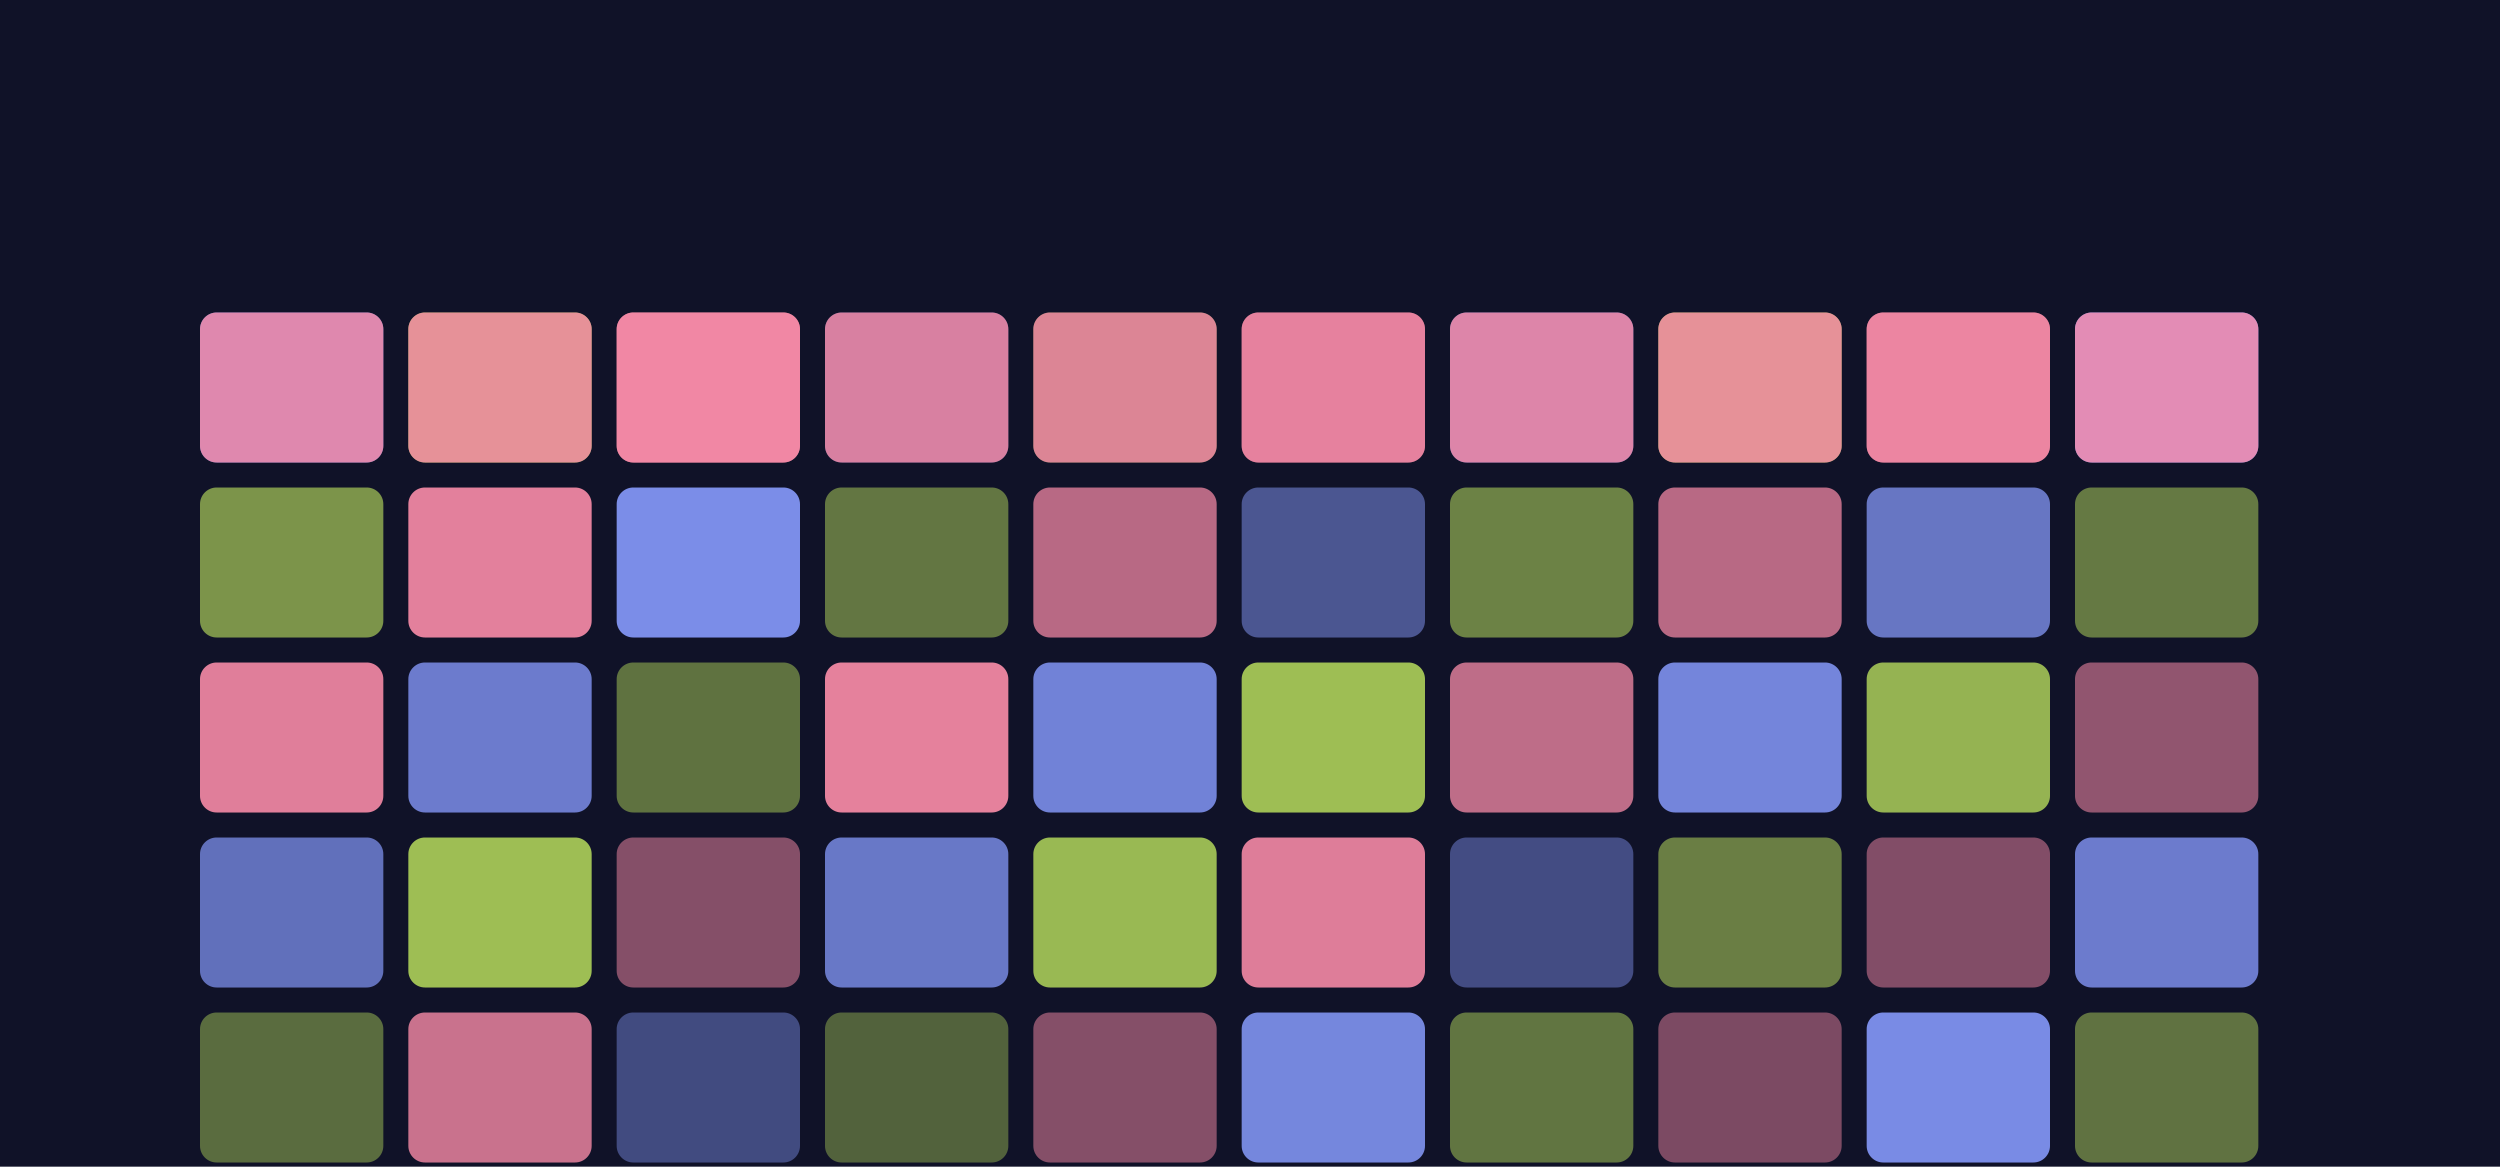
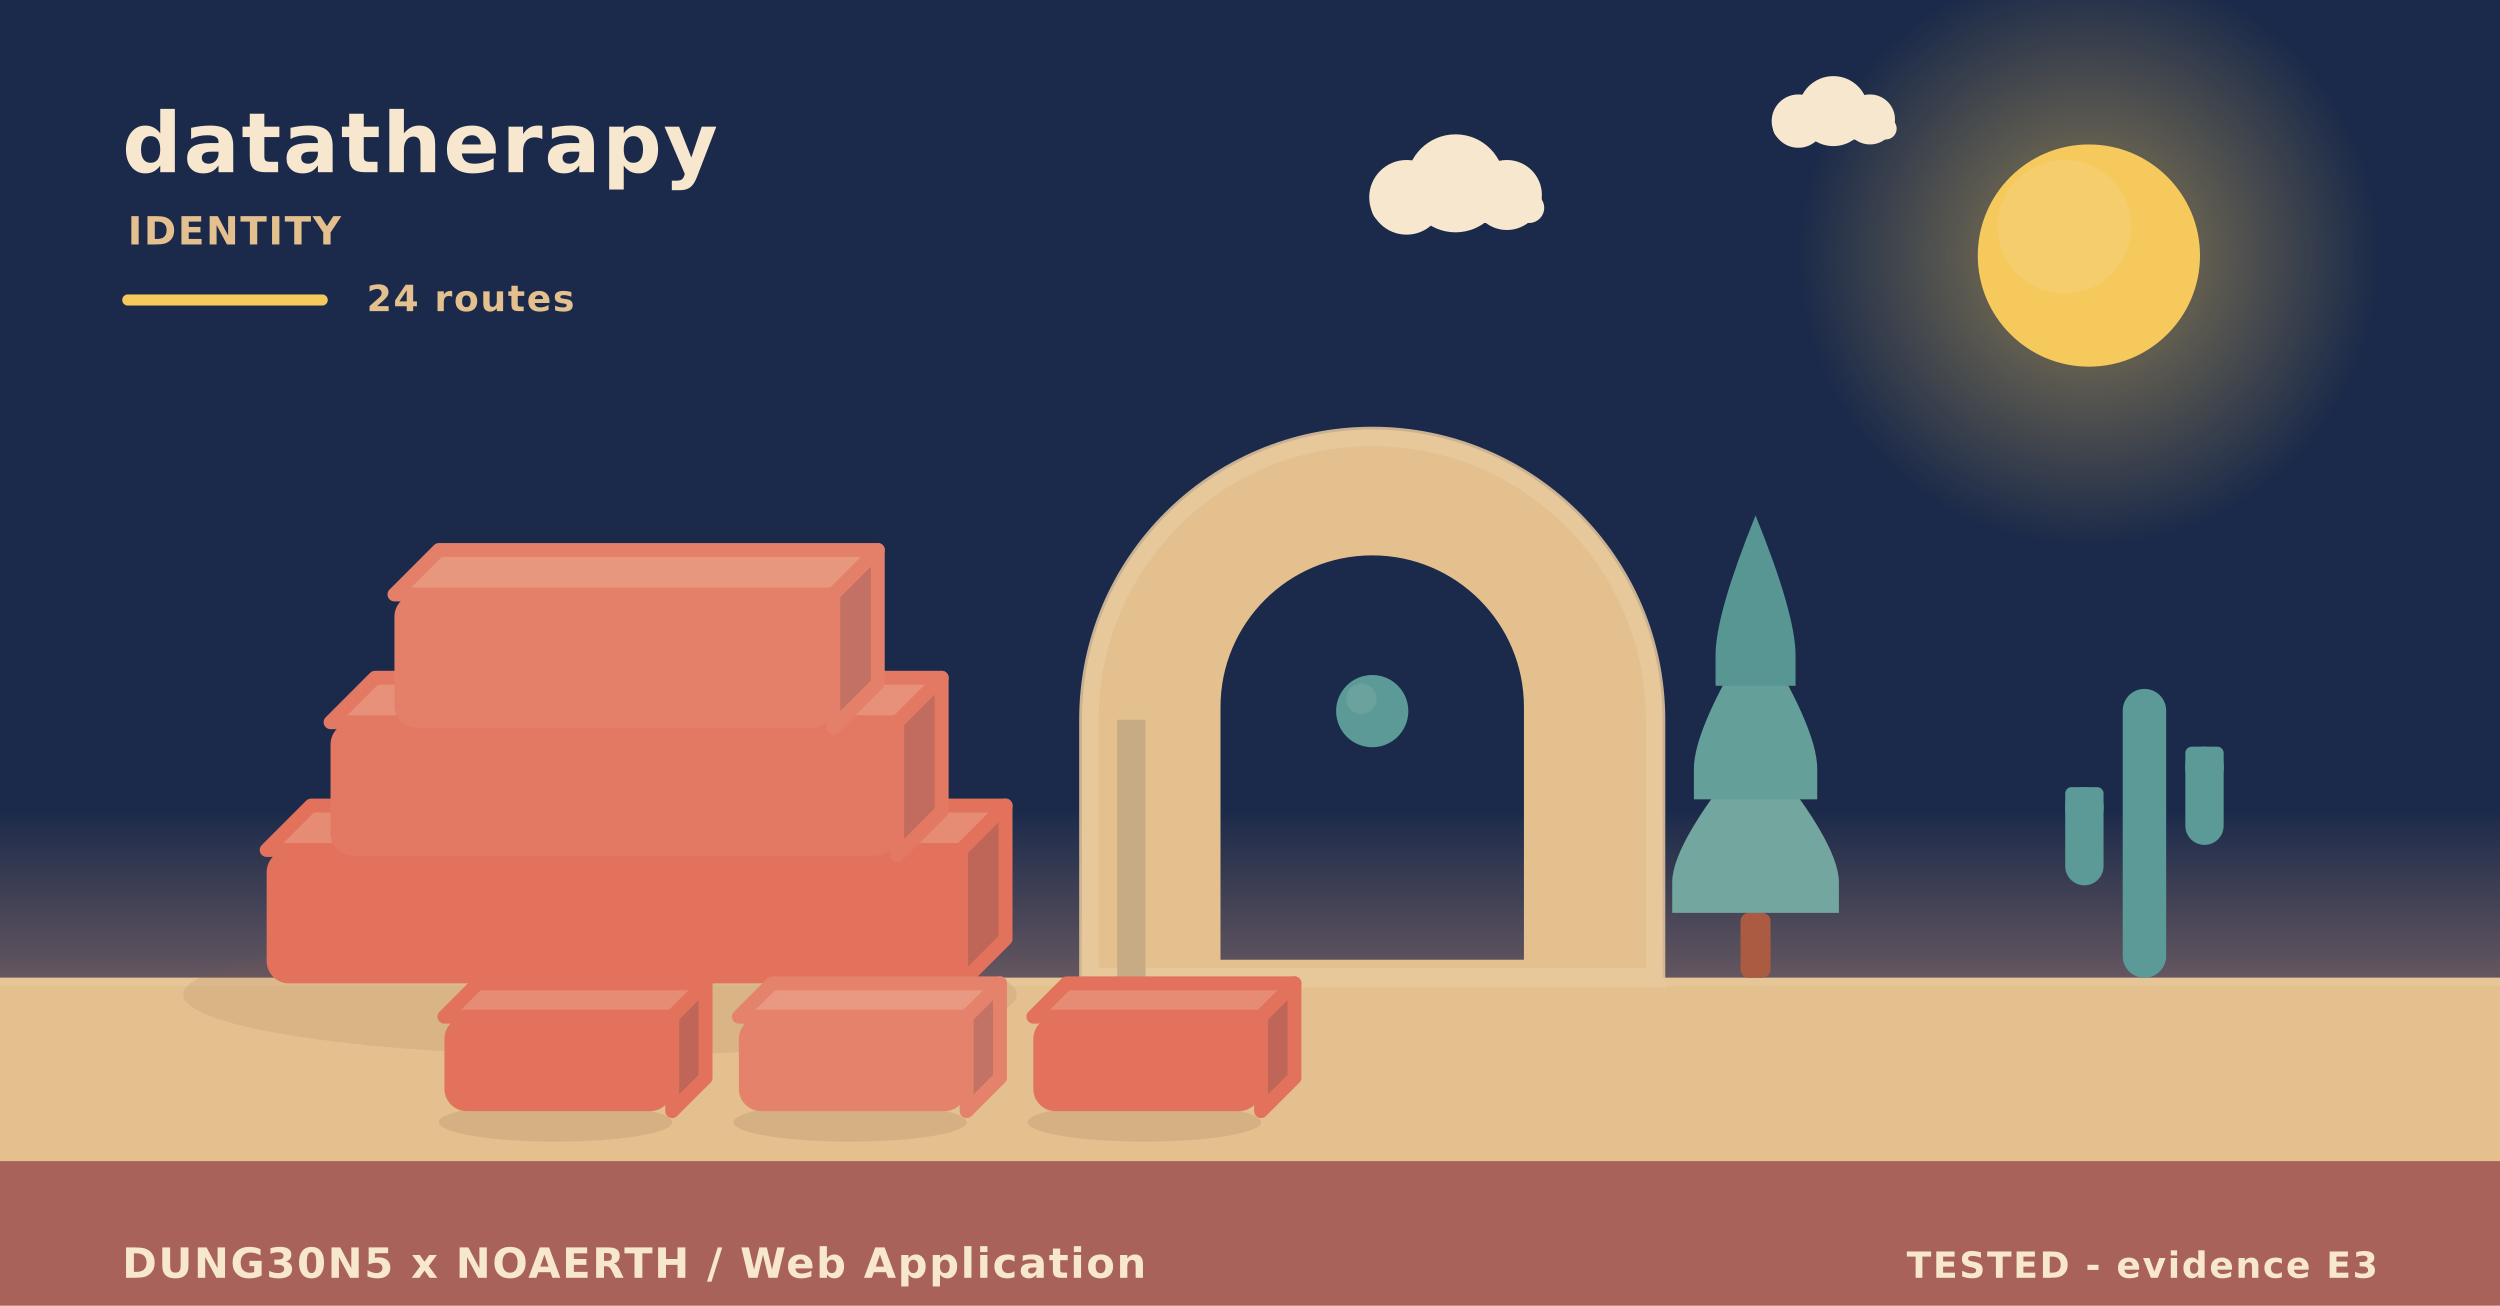
- <svg xmlns="http://www.w3.org/2000/svg" viewBox="0 0 1200 560" width="1200" height="560" role="img" aria-label="datatherapy hero">
-   <rect width="1200" height="560" fill="#101228" />
-   <defs>
-     <linearGradient id="gh" x1="0" y1="0" x2="1" y2="1">
-       <stop offset="0%" stop-color="#8093f1" />
-       <stop offset="100%" stop-color="#a7c957" />
-     </linearGradient>
-   </defs>
-   <rect x="96.00" y="150.00" width="88.00" height="72.00" rx="8.00" fill="#8093f1" opacity="0.71" />
-   <rect x="196.00" y="150.00" width="88.00" height="72.00" rx="8.00" fill="#a7c957" opacity="0.75" />
-   <rect x="296.00" y="150.00" width="88.00" height="72.00" rx="8.00" fill="#ff8fab" opacity="0.71" />
-   <rect x="396.00" y="150.00" width="88.00" height="72.00" rx="8.00" fill="#8093f1" opacity="0.39" />
-   <rect x="496.00" y="150.00" width="88.00" height="72.00" rx="8.00" fill="#a7c957" opacity="0.42" />
-   <rect x="596.00" y="150.00" width="88.00" height="72.00" rx="8.00" fill="#ff8fab" opacity="0.48" />
-   <rect x="696.00" y="150.00" width="88.00" height="72.00" rx="8.00" fill="#8093f1" opacity="0.59" />
-   <rect x="796.00" y="150.00" width="88.00" height="72.00" rx="8.00" fill="#a7c957" opacity="0.75" />
-   <rect x="896.00" y="150.00" width="88.00" height="72.00" rx="8.00" fill="#ff8fab" opacity="0.60" />
-   <rect x="996.00" y="150.00" width="88.00" height="72.00" rx="8.00" fill="#8093f1" opacity="0.88" />
-   <rect x="96.00" y="234.00" width="88.00" height="72.00" rx="8.00" fill="#a7c957" opacity="0.71" />
-   <rect x="196.00" y="234.00" width="88.00" height="72.00" rx="8.00" fill="#ff8fab" opacity="0.88" />
-   <rect x="296.00" y="234.00" width="88.00" height="72.00" rx="8.00" fill="#8093f1" opacity="0.95" />
-   <rect x="396.00" y="234.00" width="88.00" height="72.00" rx="8.00" fill="#a7c957" opacity="0.55" />
-   <rect x="496.00" y="234.00" width="88.00" height="72.00" rx="8.00" fill="#ff8fab" opacity="0.70" />
-   <rect x="596.00" y="234.00" width="88.00" height="72.00" rx="8.00" fill="#8093f1" opacity="0.52" />
-   <rect x="696.00" y="234.00" width="88.00" height="72.00" rx="8.00" fill="#a7c957" opacity="0.61" />
-   <rect x="796.00" y="234.00" width="88.00" height="72.00" rx="8.00" fill="#ff8fab" opacity="0.70" />
-   <rect x="896.00" y="234.00" width="88.00" height="72.00" rx="8.00" fill="#8093f1" opacity="0.77" />
-   <rect x="996.00" y="234.00" width="88.00" height="72.00" rx="8.00" fill="#a7c957" opacity="0.56" />
-   <rect x="96.00" y="318.00" width="88.00" height="72.00" rx="8.00" fill="#ff8fab" opacity="0.87" />
-   <rect x="196.00" y="318.00" width="88.00" height="72.00" rx="8.00" fill="#8093f1" opacity="0.82" />
-   <rect x="296.00" y="318.00" width="88.00" height="72.00" rx="8.00" fill="#a7c957" opacity="0.52" />
-   <rect x="396.00" y="318.00" width="88.00" height="72.00" rx="8.00" fill="#ff8fab" opacity="0.89" />
-   <rect x="496.00" y="318.00" width="88.00" height="72.00" rx="8.00" fill="#8093f1" opacity="0.87" />
-   <rect x="596.00" y="318.00" width="88.00" height="72.00" rx="8.00" fill="#a7c957" opacity="0.94" />
-   <rect x="696.00" y="318.00" width="88.00" height="72.00" rx="8.00" fill="#ff8fab" opacity="0.73" />
-   <rect x="796.00" y="318.00" width="88.00" height="72.00" rx="8.00" fill="#8093f1" opacity="0.89" />
-   <rect x="896.00" y="318.00" width="88.00" height="72.00" rx="8.00" fill="#a7c957" opacity="0.88" />
-   <rect x="996.00" y="318.00" width="88.00" height="72.00" rx="8.00" fill="#ff8fab" opacity="0.54" />
-   <rect x="96.00" y="402.00" width="88.00" height="72.00" rx="8.00" fill="#8093f1" opacity="0.73" />
-   <rect x="196.00" y="402.00" width="88.00" height="72.00" rx="8.00" fill="#a7c957" opacity="0.94" />
-   <rect x="296.00" y="402.00" width="88.00" height="72.00" rx="8.00" fill="#ff8fab" opacity="0.49" />
-   <rect x="396.00" y="402.00" width="88.00" height="72.00" rx="8.00" fill="#8093f1" opacity="0.79" />
-   <rect x="496.00" y="402.00" width="88.00" height="72.00" rx="8.00" fill="#a7c957" opacity="0.91" />
-   <rect x="596.00" y="402.00" width="88.00" height="72.00" rx="8.00" fill="#ff8fab" opacity="0.86" />
-   <rect x="696.00" y="402.00" width="88.00" height="72.00" rx="8.00" fill="#8093f1" opacity="0.45" />
-   <rect x="796.00" y="402.00" width="88.00" height="72.00" rx="8.00" fill="#a7c957" opacity="0.59" />
-   <rect x="896.00" y="402.00" width="88.00" height="72.00" rx="8.00" fill="#ff8fab" opacity="0.48" />
-   <rect x="996.00" y="402.00" width="88.00" height="72.00" rx="8.00" fill="#8093f1" opacity="0.82" />
-   <rect x="96.00" y="486.00" width="88.00" height="72.00" rx="8.00" fill="#a7c957" opacity="0.49" />
-   <rect x="196.00" y="486.00" width="88.00" height="72.00" rx="8.00" fill="#ff8fab" opacity="0.77" />
-   <rect x="296.00" y="486.00" width="88.00" height="72.00" rx="8.00" fill="#8093f1" opacity="0.44" />
-   <rect x="396.00" y="486.00" width="88.00" height="72.00" rx="8.00" fill="#a7c957" opacity="0.44" />
-   <rect x="496.00" y="486.00" width="88.00" height="72.00" rx="8.00" fill="#ff8fab" opacity="0.49" />
-   <rect x="596.00" y="486.00" width="88.00" height="72.00" rx="8.00" fill="#8093f1" opacity="0.90" />
-   <rect x="696.00" y="486.00" width="88.00" height="72.00" rx="8.00" fill="#a7c957" opacity="0.54" />
-   <rect x="796.00" y="486.00" width="88.00" height="72.00" rx="8.00" fill="#ff8fab" opacity="0.45" />
-   <rect x="896.00" y="486.00" width="88.00" height="72.00" rx="8.00" fill="#8093f1" opacity="0.94" />
-   <rect x="996.00" y="486.00" width="88.00" height="72.00" rx="8.00" fill="#a7c957" opacity="0.53" />
+ <svg xmlns="http://www.w3.org/2000/svg" width="900" height="470" viewBox="0 0 900 470" role="img" aria-label="datatherapy - identity">
+   <linearGradient id="skyh" x1="0" y1="0" x2="0" y2="1">
+     <stop offset="0" stop-color="#1b2a4a" />
+     <stop offset="0.62" stop-color="#1b2a4a" />
+     <stop offset="1" stop-color="#f3ad8a" />
+   </linearGradient>
+   <rect width="900" height="470" fill="url(#skyh)" />
+   <radialGradient id="sunh">
+     <stop offset="0.35" stop-color="#f5c95c" stop-opacity="0.34" />
+     <stop offset="1" stop-color="#f5c95c" stop-opacity="0" />
+   </radialGradient>
+   <circle cx="752" cy="92" r="104" fill="url(#sunh)" />
+   <circle cx="752" cy="92" r="40" fill="#f5c95c" />
+   <circle cx="743.2" cy="81.6" r="24" fill="#f5d27e" opacity="0.5" />
  <g>
-     <rect x="96.00" y="150.00" width="88.00" height="72.00" rx="8.00" fill="#ff8fab" opacity="0.80" />
-     <animate attributeName="opacity" values="0.25;1.0;0.25" dur="8.467s" begin="0.38s" repeatCount="indefinite" />
+     <circle cx="524" cy="66" r="17.64" fill="#f6e7ce" />
+     <circle cx="506.36" cy="71.04" r="13.44" fill="#f6e7ce" />
+     <circle cx="542.48" cy="70.2" r="12.6" fill="#f6e7ce" />
+     <rect x="493.76" y="69.36" width="62.16" height="10.92" rx="5.46" fill="#f6e7ce" />
+     <animateTransform attributeName="transform" type="translate" values="0 0;24 0;0 0" dur="36s" begin="0s" repeatCount="indefinite" />
  </g>
  <g>
-     <rect x="196.00" y="150.00" width="88.00" height="72.00" rx="8.00" fill="#ff8fab" opacity="0.80" />
-     <animate attributeName="opacity" values="0.25;1.0;0.25" dur="8.467s" begin="0.7s" repeatCount="indefinite" />
+     <circle cx="660" cy="40" r="12.6" fill="#f6e7ce" />
+     <circle cx="647.4" cy="43.6" r="9.6" fill="#f6e7ce" />
+     <circle cx="673.2" cy="43" r="9" fill="#f6e7ce" />
+     <rect x="638.4" y="42.4" width="44.4" height="7.8" rx="3.9" fill="#f6e7ce" />
+     <animateTransform attributeName="transform" type="translate" values="0 0;-18 0;0 0" dur="46s" begin="3s" repeatCount="indefinite" />
+   </g>
+   <rect x="0" y="352" width="900" height="118" fill="#e3c08d" />
+   <rect x="0" y="352" width="900" height="3" fill="#e6c596" />
+   <text x="44" y="62" font-family="Verdana,DejaVu Sans,sans-serif" font-size="30" font-weight="700" letter-spacing="0.6" fill="#f6e7ce" text-anchor="start">datatherapy</text>
+   <text x="46" y="88" font-family="Verdana,DejaVu Sans,sans-serif" font-size="14" font-weight="700" letter-spacing="0.6" fill="#e3c08d" text-anchor="start">IDENTITY</text>
+   <rect x="44" y="106" width="74" height="4" rx="2" fill="#f5c95c" />
+   <text x="132" y="112" font-family="Verdana,DejaVu Sans,sans-serif" font-size="13" font-weight="700" letter-spacing="0.6" fill="#e3c08d" text-anchor="start">24 routes</text>
+   <ellipse cx="216" cy="358" rx="150" ry="22" fill="rgba(138,90,68,0.11)" />
+   <g>
+     <path d="M96,306 L346,306 L362,290 L112,290 Z" fill="#e68c74" stroke="#e2725b" stroke-width="5" stroke-linejoin="round" />
+     <path d="M346,306 L362,290 L362,338 L346,354 Z" fill="#c06658" stroke="#e2725b" stroke-width="5" stroke-linejoin="round" />
+     <rect x="96" y="306" width="250" height="48" rx="8" fill="#e2725b" />
+     <animateTransform attributeName="transform" type="translate" values="0 10;0 0" dur="0.9s" begin="0s" fill="freeze" />
  </g>
  <g>
-     <rect x="296.00" y="150.00" width="88.00" height="72.00" rx="8.00" fill="#ff8fab" opacity="0.80" />
-     <animate attributeName="opacity" values="0.25;1.0;0.25" dur="8.467s" begin="1.02s" repeatCount="indefinite" />
+     <path d="M119,260 L323,260 L339,244 L135,244 Z" fill="#e7917a" stroke="#e37962" stroke-width="5" stroke-linejoin="round" />
+     <path d="M323,260 L339,244 L339,292 L323,308 Z" fill="#c16c5e" stroke="#e37962" stroke-width="5" stroke-linejoin="round" />
+     <rect x="119" y="260" width="204" height="48" rx="8" fill="#e37962" />
+     <animateTransform attributeName="transform" type="translate" values="0 10;0 0" dur="0.9s" begin="0.28s" fill="freeze" />
  </g>
  <g>
-     <rect x="396.00" y="150.00" width="88.00" height="72.00" rx="8.00" fill="#ff8fab" opacity="0.80" />
-     <animate attributeName="opacity" values="0.25;1.0;0.25" dur="8.467s" begin="1.34s" repeatCount="indefinite" />
+     <path d="M142,214 L300,214 L316,198 L158,198 Z" fill="#e8977f" stroke="#e48069" stroke-width="5" stroke-linejoin="round" />
+     <path d="M300,214 L316,198 L316,246 L300,262 Z" fill="#c27164" stroke="#e48069" stroke-width="5" stroke-linejoin="round" />
+     <rect x="142" y="214" width="158" height="48" rx="8" fill="#e48069" />
+     <animateTransform attributeName="transform" type="translate" values="0 10;0 0" dur="0.9s" begin="0.56s" fill="freeze" />
  </g>
+   <path d="M392,352 L392,259.12 A102,102 0 0 1 596,259.12 L596,352 Z M436.88,348 L436.88,254.55 A57.12,57.12 0 0 1 551.12,254.55 L551.12,348 Z" fill="#e3c08d" fill-rule="evenodd" stroke="#e3c08d" stroke-width="5" stroke-linejoin="round" />
+   <path d="M392,352 L392,259.12 A102,102 0 0 1 596,259.12 L596,352 Z" fill="none" stroke="#e8c99d" stroke-width="7" stroke-linecap="round" opacity="0.85" />
+   <rect x="402.2" y="259.12" width="10.2" height="92.88" fill="#c7ab84" />
  <g>
-     <rect x="496.00" y="150.00" width="88.00" height="72.00" rx="8.00" fill="#ff8fab" opacity="0.80" />
-     <animate attributeName="opacity" values="0.25;1.0;0.25" dur="8.467s" begin="1.66s" repeatCount="indefinite" />
+     <circle cx="494" cy="256" r="13" fill="#5b9a97" />
+     <circle cx="490.1" cy="251.58" r="5.46" fill="#7aa9a2" opacity="0.55" />
+     <animate attributeName="opacity" values="0.78;1;0.78" dur="5.2s" begin="0s" repeatCount="indefinite" />
  </g>
+   <rect x="626.6" y="328.64" width="10.8" height="23.36" rx="3" fill="#ac5b43" />
+   <path d="M632,267.32 Q602,302.89 602,317.6 Q602,328.64 602,328.64 L662,328.64 Q662,328.64 662,317.6 Q662,302.89 632,267.32 Z" fill="#74a6a0" />
+   <path d="M632,226.44 Q609.8,262.01 609.8,276.72 Q609.8,287.76 609.8,287.76 L654.2,287.76 Q654.2,287.76 654.2,276.72 Q654.2,262.01 632,226.44 Z" fill="#649f9a" />
+   <path d="M632,185.56 Q617.6,221.13 617.6,235.84 Q617.6,246.88 617.6,246.88 L646.4,246.88 Q646.4,246.88 646.4,235.84 Q646.4,221.13 632,185.56 Z" fill="#589694" />
+   <rect x="764.18" y="248" width="15.64" height="104" rx="7.82" fill="#5b9a97" />
+   <rect x="743.48" y="283.36" width="13.8" height="35.36" rx="6.9" fill="#5b9a97" />
+   <rect x="743.48" y="283.36" width="13.8" height="10.4" rx="2.3" fill="#5b9a97" />
+   <rect x="786.72" y="268.8" width="13.8" height="35.36" rx="6.9" fill="#5b9a97" />
+   <rect x="786.72" y="268.8" width="13.8" height="10.4" rx="2.3" fill="#5b9a97" />
+   <ellipse cx="200" cy="404" rx="42" ry="7" fill="rgba(138,90,68,0.15)" />
  <g>
-     <rect x="596.00" y="150.00" width="88.00" height="72.00" rx="8.00" fill="#ff8fab" opacity="0.80" />
-     <animate attributeName="opacity" values="0.25;1.0;0.25" dur="8.467s" begin="1.98s" repeatCount="indefinite" />
+     <path d="M160,366 L242,366 L254,354 L172,354 Z" fill="#e68c74" stroke="#e2725b" stroke-width="5" stroke-linejoin="round" />
+     <path d="M242,366 L254,354 L254,388 L242,400 Z" fill="#c06658" stroke="#e2725b" stroke-width="5" stroke-linejoin="round" />
+     <rect x="160" y="366" width="82" height="34" rx="8" fill="#e2725b" />
+     <animateTransform attributeName="transform" type="translate" values="0 10;0 0" dur="0.7s" begin="0.8s" fill="freeze" />
  </g>
+   <ellipse cx="306" cy="404" rx="42" ry="7" fill="rgba(138,90,68,0.15)" />
  <g>
-     <rect x="696.00" y="150.00" width="88.00" height="72.00" rx="8.00" fill="#ff8fab" opacity="0.80" />
-     <animate attributeName="opacity" values="0.25;1.0;0.25" dur="8.467s" begin="2.3s" repeatCount="indefinite" />
+     <path d="M266,366 L348,366 L360,354 L278,354 Z" fill="#e99881" stroke="#e5826b" stroke-width="5" stroke-linejoin="round" />
+     <path d="M348,366 L360,354 L360,388 L348,400 Z" fill="#c37365" stroke="#e5826b" stroke-width="5" stroke-linejoin="round" />
+     <rect x="266" y="366" width="82" height="34" rx="8" fill="#e5826b" />
+     <animateTransform attributeName="transform" type="translate" values="0 10;0 0" dur="0.7s" begin="0.95s" fill="freeze" />
  </g>
+   <ellipse cx="412" cy="404" rx="42" ry="7" fill="rgba(138,90,68,0.15)" />
  <g>
-     <rect x="796.00" y="150.00" width="88.00" height="72.00" rx="8.00" fill="#ff8fab" opacity="0.80" />
-     <animate attributeName="opacity" values="0.25;1.0;0.25" dur="8.467s" begin="2.62s" repeatCount="indefinite" />
+     <path d="M372,366 L454,366 L466,354 L384,354 Z" fill="#e68c74" stroke="#e2725b" stroke-width="5" stroke-linejoin="round" />
+     <path d="M454,366 L466,354 L466,388 L454,400 Z" fill="#c06658" stroke="#e2725b" stroke-width="5" stroke-linejoin="round" />
+     <rect x="372" y="366" width="82" height="34" rx="8" fill="#e2725b" />
+     <animateTransform attributeName="transform" type="translate" values="0 10;0 0" dur="0.7s" begin="1.1s" fill="freeze" />
  </g>
-   <g>
-     <rect x="896.00" y="150.00" width="88.00" height="72.00" rx="8.00" fill="#ff8fab" opacity="0.80" />
-     <animate attributeName="opacity" values="0.25;1.0;0.25" dur="8.467s" begin="2.94s" repeatCount="indefinite" />
-   </g>
-   <g>
-     <rect x="996.00" y="150.00" width="88.00" height="72.00" rx="8.00" fill="#ff8fab" opacity="0.80" />
-     <animate attributeName="opacity" values="0.25;1.0;0.25" dur="8.467s" begin="3.26s" repeatCount="indefinite" />
-   </g>
+   <rect x="0" y="418" width="900" height="52" rx="0" fill="#a65c56" opacity="0.94" />
+   <text x="44" y="460" font-family="Verdana,DejaVu Sans,sans-serif" font-size="15" font-weight="700" letter-spacing="0.6" fill="#f6e7ce" text-anchor="start">DUNG30N5 x NOAERTH  /  Web Application</text>
+   <text x="856" y="460" font-family="Verdana,DejaVu Sans,sans-serif" font-size="13" font-weight="700" letter-spacing="0.6" fill="#f6e7ce" text-anchor="end">TESTED  -  evidence E3</text>
</svg>
